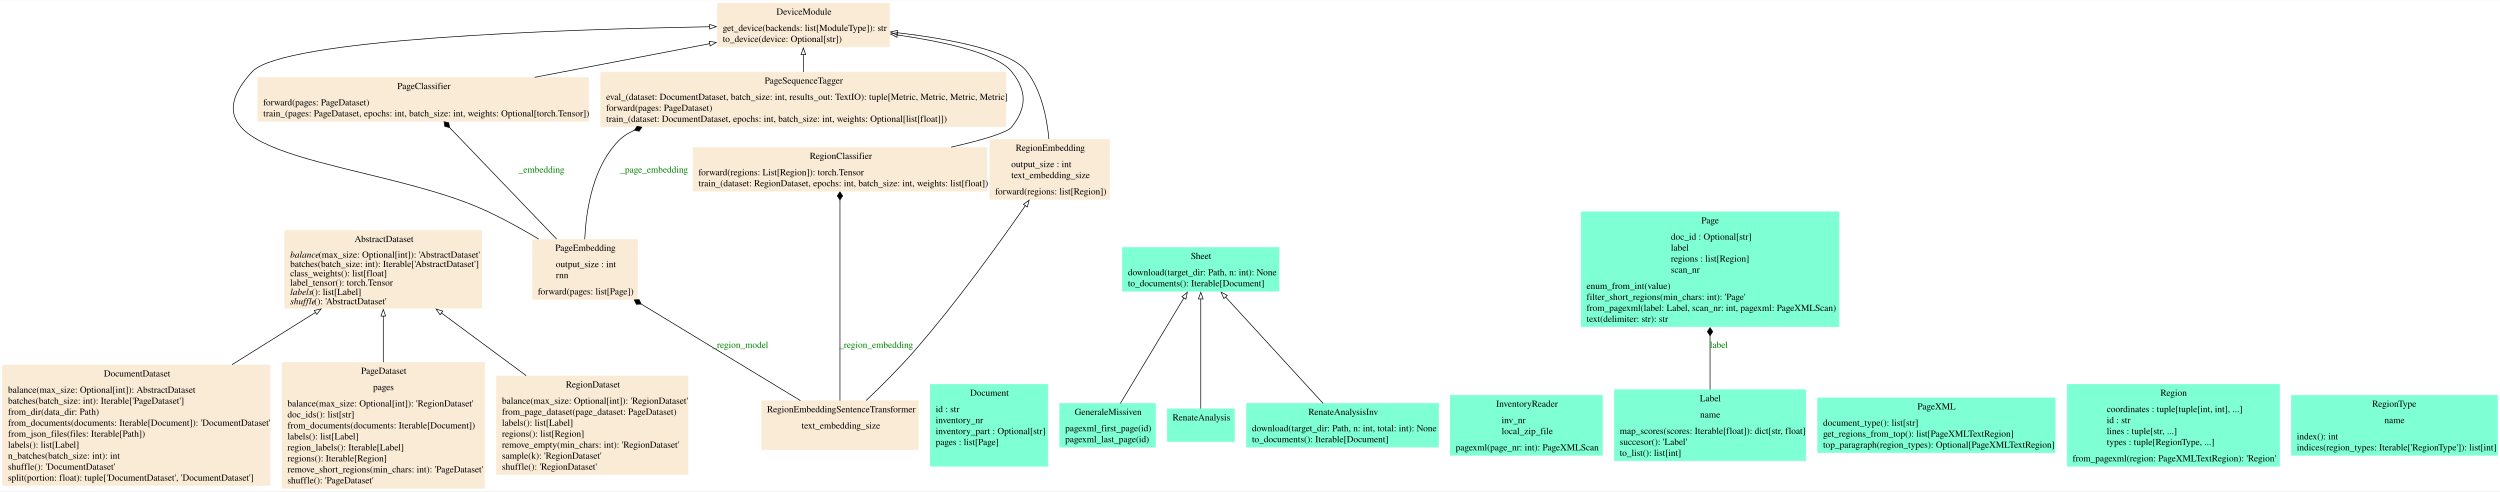
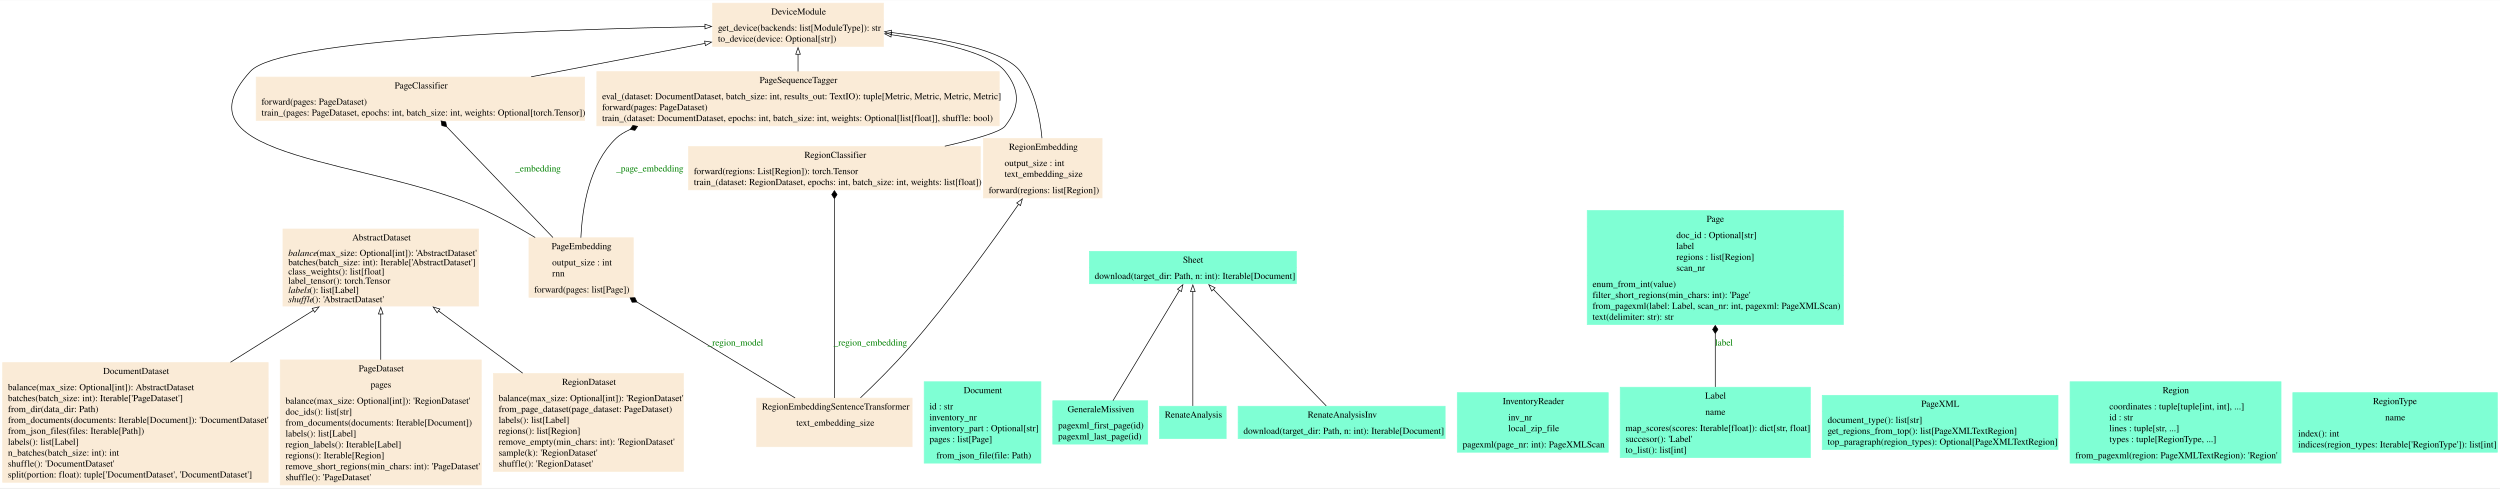
- <svg xmlns="http://www.w3.org/2000/svg" width="3755pt" height="738pt" viewBox="0.00 0.00 3755.38 737.50">
+ <svg xmlns="http://www.w3.org/2000/svg" width="3780pt" height="738pt" viewBox="0.00 0.00 3780.38 737.50">
  <g id="graph0" class="graph" transform="scale(1 1) rotate(0) translate(4 733.5)">
-     <polygon fill="white" stroke="none" points="-4,4 -4,-733.5 3751.38,-733.5 3751.38,4 -4,4" />
+     <polygon fill="white" stroke="none" points="-4,4 -4,-733.5 3776.38,-733.5 3776.38,4 -4,4" />
    <g id="node1" class="node">
      <polygon fill="antiquewhite" stroke="antiquewhite" points="423.88,-271 423.88,-387.5 719.62,-387.5 719.62,-271 423.88,-271" />
      <text text-anchor="start" x="528.62" y="-370.2" font-family="Times,serif" font-size="14.00">AbstractDataset</text>
      <polyline fill="none" stroke="antiquewhite" points="423.88,-363 719.62,-363" />
      <polyline fill="none" stroke="antiquewhite" points="423.88,-363 719.62,-363" />
      <text text-anchor="start" x="431.88" y="-346.7" font-family="Times,serif" font-style="italic" font-size="14.00">balance</text>
      <text text-anchor="start" x="474.62" y="-346.7" font-family="Times,serif" font-size="14.00">(max_size: Optional[int]): 'AbstractDataset'</text>
      <text text-anchor="start" x="431.88" y="-332.7" font-family="Times,serif" font-size="14.00">batches(batch_size: int): Iterable['AbstractDataset']</text>
      <text text-anchor="start" x="431.88" y="-318.7" font-family="Times,serif" font-size="14.00">class_weights(): list[float]</text>
      <text text-anchor="start" x="431.88" y="-304.7" font-family="Times,serif" font-size="14.00">label_tensor(): torch.Tensor</text>
      <text text-anchor="start" x="431.88" y="-290.7" font-family="Times,serif" font-style="italic" font-size="14.00">labels</text>
      <text text-anchor="start" x="464.12" y="-290.7" font-family="Times,serif" font-size="14.00">(): list[Label]</text>
      <text text-anchor="start" x="431.88" y="-276.7" font-family="Times,serif" font-style="italic" font-size="14.00">shuffle</text>
      <text text-anchor="start" x="467.88" y="-276.7" font-family="Times,serif" font-size="14.00">(): 'AbstractDataset'</text>
    </g>
    <g id="node2" class="node">
      <polygon fill="antiquewhite" stroke="antiquewhite" points="1073.62,-663.5 1073.62,-729 1331.88,-729 1331.88,-663.5 1073.62,-663.5" />
      <text text-anchor="start" x="1162.25" y="-711.7" font-family="Times,serif" font-size="14.00">DeviceModule</text>
      <polyline fill="none" stroke="antiquewhite" points="1073.62,-704.5 1331.88,-704.5" />
      <polyline fill="none" stroke="antiquewhite" points="1073.62,-704.5 1331.88,-704.5" />
      <text text-anchor="start" x="1081.62" y="-687.2" font-family="Times,serif" font-size="14.00">get_device(backends: list[ModuleType]): str</text>
      <text text-anchor="start" x="1081.62" y="-670.7" font-family="Times,serif" font-size="14.00">to_device(device: Optional[str])</text>
    </g>
    <g id="node3" class="node">
      <polygon fill="aquamarine" stroke="aquamarine" points="1393.5,-33.5 1393.5,-156.5 1570,-156.5 1570,-33.5 1393.5,-33.5" />
      <text text-anchor="start" x="1453.25" y="-139.2" font-family="Times,serif" font-size="14.00">Document</text>
      <polyline fill="none" stroke="aquamarine" points="1393.5,-132 1570,-132" />
      <text text-anchor="start" x="1401.5" y="-114.7" font-family="Times,serif" font-size="14.00">id : str</text>
      <text text-anchor="start" x="1401.5" y="-98.2" font-family="Times,serif" font-size="14.00">inventory_nr</text>
      <text text-anchor="start" x="1401.5" y="-81.7" font-family="Times,serif" font-size="14.00">inventory_part : Optional[str]</text>
      <text text-anchor="start" x="1401.5" y="-65.2" font-family="Times,serif" font-size="14.00">pages : list[Page]</text>
      <polyline fill="none" stroke="aquamarine" points="1393.5,-58 1570,-58" />
-       <text text-anchor="start" x="1479.88" y="-40.7" font-family="Times,serif" font-size="14.00"> </text>
+       <text text-anchor="start" x="1412" y="-40.7" font-family="Times,serif" font-size="14.00">from_json_file(file: Path)</text>
    </g>
    <g id="node4" class="node">
      <polygon fill="antiquewhite" stroke="antiquewhite" points="0,-4.5 0,-185.5 401.5,-185.5 401.5,-4.5 0,-4.5" />
      <text text-anchor="start" x="152" y="-168.2" font-family="Times,serif" font-size="14.00">DocumentDataset</text>
      <polyline fill="none" stroke="antiquewhite" points="0,-161 401.5,-161" />
      <polyline fill="none" stroke="antiquewhite" points="0,-161 401.5,-161" />
      <text text-anchor="start" x="8" y="-143.7" font-family="Times,serif" font-size="14.00">balance(max_size: Optional[int]): AbstractDataset</text>
      <text text-anchor="start" x="8" y="-127.2" font-family="Times,serif" font-size="14.00">batches(batch_size: int): Iterable['PageDataset']</text>
      <text text-anchor="start" x="8" y="-110.7" font-family="Times,serif" font-size="14.00">from_dir(data_dir: Path)</text>
      <text text-anchor="start" x="8" y="-94.2" font-family="Times,serif" font-size="14.00">from_documents(documents: Iterable[Document]): 'DocumentDataset'</text>
      <text text-anchor="start" x="8" y="-77.7" font-family="Times,serif" font-size="14.00">from_json_files(files: Iterable[Path])</text>
      <text text-anchor="start" x="8" y="-61.2" font-family="Times,serif" font-size="14.00">labels(): list[Label]</text>
      <text text-anchor="start" x="8" y="-44.7" font-family="Times,serif" font-size="14.00">n_batches(batch_size: int): int</text>
      <text text-anchor="start" x="8" y="-28.2" font-family="Times,serif" font-size="14.00">shuffle(): 'DocumentDataset'</text>
      <text text-anchor="start" x="8" y="-11.7" font-family="Times,serif" font-size="14.00">split(portion: float): tuple['DocumentDataset', 'DocumentDataset']</text>
    </g>
    <g id="edge1" class="edge">
      <path fill="none" stroke="black" d="M344.45,-185.96C386.35,-212.19 431.25,-240.29 469.98,-264.54" />
      <polygon fill="none" stroke="black" points="468.07,-267.47 478.4,-269.81 471.79,-261.54 468.07,-267.47" />
    </g>
    <g id="node5" class="node">
      <polygon fill="aquamarine" stroke="aquamarine" points="1588,-62.25 1588,-127.75 1731.5,-127.75 1731.5,-62.25 1588,-62.25" />
      <text text-anchor="start" x="1610.25" y="-110.45" font-family="Times,serif" font-size="14.00">GeneraleMissiven</text>
      <polyline fill="none" stroke="aquamarine" points="1588,-103.25 1731.5,-103.25" />
      <polyline fill="none" stroke="aquamarine" points="1588,-103.25 1731.5,-103.25" />
      <text text-anchor="start" x="1596" y="-85.95" font-family="Times,serif" font-size="14.00">pagexml_first_page(id)</text>
      <text text-anchor="start" x="1596" y="-69.45" font-family="Times,serif" font-size="14.00">pagexml_last_page(id)</text>
    </g>
    <g id="node22" class="node">
-       <polygon fill="aquamarine" stroke="aquamarine" points="1682.25,-296.5 1682.25,-362 1917.25,-362 1917.25,-296.5 1682.25,-296.5" />
-       <text text-anchor="start" x="1784.75" y="-344.7" font-family="Times,serif" font-size="14.00">Sheet</text>
-       <polyline fill="none" stroke="aquamarine" points="1682.25,-337.5 1917.25,-337.5" />
-       <polyline fill="none" stroke="aquamarine" points="1682.25,-337.5 1917.25,-337.5" />
-       <text text-anchor="start" x="1690.25" y="-320.2" font-family="Times,serif" font-size="14.00">download(target_dir: Path, n: int): None</text>
-       <text text-anchor="start" x="1690.25" y="-303.7" font-family="Times,serif" font-size="14.00">to_documents(): Iterable[Document]</text>
+       <polygon fill="aquamarine" stroke="aquamarine" points="1643.25,-304.75 1643.25,-353.75 1956.25,-353.75 1956.25,-304.75 1643.25,-304.75" />
+       <text text-anchor="start" x="1784.75" y="-336.45" font-family="Times,serif" font-size="14.00">Sheet</text>
+       <polyline fill="none" stroke="aquamarine" points="1643.25,-329.25 1956.25,-329.25" />
+       <polyline fill="none" stroke="aquamarine" points="1643.25,-329.25 1956.25,-329.25" />
+       <text text-anchor="start" x="1651.25" y="-311.95" font-family="Times,serif" font-size="14.00">download(target_dir: Path, n: int): Iterable[Document]</text>
    </g>
    <g id="edge10" class="edge">
-       <path fill="none" stroke="black" d="M1678.92,-127.81C1703.76,-169.01 1747.12,-240.94 1774.58,-286.5" />
-       <polygon fill="none" stroke="black" points="1771.42,-288.03 1779.58,-294.79 1777.41,-284.41 1771.42,-288.03" />
+       <path fill="none" stroke="black" d="M1678.92,-127.81C1705.32,-171.6 1752.65,-250.12 1779.57,-294.78" />
+       <polygon fill="none" stroke="black" points="1776.53,-296.51 1784.69,-303.27 1782.53,-292.9 1776.53,-296.51" />
    </g>
    <g id="node6" class="node">
-       <polygon fill="aquamarine" stroke="aquamarine" points="2174.62,-50 2174.62,-140 2402.88,-140 2402.88,-50 2174.62,-50" />
-       <text text-anchor="start" x="2243.38" y="-122.7" font-family="Times,serif" font-size="14.00">InventoryReader</text>
-       <polyline fill="none" stroke="aquamarine" points="2174.62,-115.5 2402.88,-115.5" />
-       <text text-anchor="start" x="2251.62" y="-98.2" font-family="Times,serif" font-size="14.00">inv_nr</text>
-       <text text-anchor="start" x="2251.62" y="-81.7" font-family="Times,serif" font-size="14.00">local_zip_file</text>
-       <polyline fill="none" stroke="aquamarine" points="2174.62,-74.5 2402.88,-74.5" />
-       <text text-anchor="start" x="2182.62" y="-57.2" font-family="Times,serif" font-size="14.00">pagexml(page_nr: int): PageXMLScan</text>
+       <polygon fill="aquamarine" stroke="aquamarine" points="2199.62,-50 2199.62,-140 2427.88,-140 2427.88,-50 2199.62,-50" />
+       <text text-anchor="start" x="2268.38" y="-122.7" font-family="Times,serif" font-size="14.00">InventoryReader</text>
+       <polyline fill="none" stroke="aquamarine" points="2199.62,-115.5 2427.88,-115.5" />
+       <text text-anchor="start" x="2276.62" y="-98.2" font-family="Times,serif" font-size="14.00">inv_nr</text>
+       <text text-anchor="start" x="2276.62" y="-81.7" font-family="Times,serif" font-size="14.00">local_zip_file</text>
+       <polyline fill="none" stroke="aquamarine" points="2199.62,-74.5 2427.88,-74.5" />
+       <text text-anchor="start" x="2207.62" y="-57.2" font-family="Times,serif" font-size="14.00">pagexml(page_nr: int): PageXMLScan</text>
    </g>
    <g id="node7" class="node">
-       <polygon fill="aquamarine" stroke="aquamarine" points="2421,-41.75 2421,-148.25 2708.5,-148.25 2708.5,-41.75 2421,-41.75" />
-       <text text-anchor="start" x="2549.38" y="-130.95" font-family="Times,serif" font-size="14.00">Label</text>
-       <polyline fill="none" stroke="aquamarine" points="2421,-123.75 2708.5,-123.75" />
-       <text text-anchor="start" x="2549.75" y="-106.45" font-family="Times,serif" font-size="14.00">name</text>
-       <polyline fill="none" stroke="aquamarine" points="2421,-99.25 2708.5,-99.25" />
-       <text text-anchor="start" x="2429" y="-81.95" font-family="Times,serif" font-size="14.00">map_scores(scores: Iterable[float]): dict[str, float]</text>
-       <text text-anchor="start" x="2429" y="-65.45" font-family="Times,serif" font-size="14.00">succesor(): 'Label'</text>
-       <text text-anchor="start" x="2429" y="-48.95" font-family="Times,serif" font-size="14.00">to_list(): list[int]</text>
+       <polygon fill="aquamarine" stroke="aquamarine" points="2446,-41.75 2446,-148.25 2733.5,-148.25 2733.5,-41.75 2446,-41.75" />
+       <text text-anchor="start" x="2574.38" y="-130.95" font-family="Times,serif" font-size="14.00">Label</text>
+       <polyline fill="none" stroke="aquamarine" points="2446,-123.75 2733.5,-123.75" />
+       <text text-anchor="start" x="2574.75" y="-106.45" font-family="Times,serif" font-size="14.00">name</text>
+       <polyline fill="none" stroke="aquamarine" points="2446,-99.25 2733.5,-99.25" />
+       <text text-anchor="start" x="2454" y="-81.95" font-family="Times,serif" font-size="14.00">map_scores(scores: Iterable[float]): dict[str, float]</text>
+       <text text-anchor="start" x="2454" y="-65.45" font-family="Times,serif" font-size="14.00">succesor(): 'Label'</text>
+       <text text-anchor="start" x="2454" y="-48.95" font-family="Times,serif" font-size="14.00">to_list(): list[int]</text>
    </g>
    <g id="node8" class="node">
-       <polygon fill="aquamarine" stroke="aquamarine" points="2371.12,-243 2371.12,-415.5 2758.38,-415.5 2758.38,-243 2371.12,-243" />
-       <text text-anchor="start" x="2551.62" y="-398.2" font-family="Times,serif" font-size="14.00">Page</text>
-       <polyline fill="none" stroke="aquamarine" points="2371.12,-391 2758.38,-391" />
-       <text text-anchor="start" x="2505.88" y="-373.7" font-family="Times,serif" font-size="14.00">doc_id : Optional[str]</text>
-       <text text-anchor="start" x="2505.88" y="-357.2" font-family="Times,serif" font-size="14.00">label</text>
-       <text text-anchor="start" x="2505.88" y="-340.7" font-family="Times,serif" font-size="14.00">regions : list[Region]</text>
-       <text text-anchor="start" x="2505.88" y="-324.2" font-family="Times,serif" font-size="14.00">scan_nr</text>
-       <polyline fill="none" stroke="aquamarine" points="2371.12,-317 2758.38,-317" />
-       <text text-anchor="start" x="2379.12" y="-299.7" font-family="Times,serif" font-size="14.00">enum_from_int(value)</text>
-       <text text-anchor="start" x="2379.12" y="-283.2" font-family="Times,serif" font-size="14.00">filter_short_regions(min_chars: int): 'Page'</text>
-       <text text-anchor="start" x="2379.12" y="-266.7" font-family="Times,serif" font-size="14.00">from_pagexml(label: Label, scan_nr: int, pagexml: PageXMLScan)</text>
-       <text text-anchor="start" x="2379.12" y="-250.2" font-family="Times,serif" font-size="14.00">text(delimiter: str): str</text>
+       <polygon fill="aquamarine" stroke="aquamarine" points="2396.12,-243 2396.12,-415.5 2783.38,-415.5 2783.38,-243 2396.12,-243" />
+       <text text-anchor="start" x="2576.62" y="-398.2" font-family="Times,serif" font-size="14.00">Page</text>
+       <polyline fill="none" stroke="aquamarine" points="2396.12,-391 2783.38,-391" />
+       <text text-anchor="start" x="2530.88" y="-373.7" font-family="Times,serif" font-size="14.00">doc_id : Optional[str]</text>
+       <text text-anchor="start" x="2530.88" y="-357.2" font-family="Times,serif" font-size="14.00">label</text>
+       <text text-anchor="start" x="2530.88" y="-340.7" font-family="Times,serif" font-size="14.00">regions : list[Region]</text>
+       <text text-anchor="start" x="2530.88" y="-324.2" font-family="Times,serif" font-size="14.00">scan_nr</text>
+       <polyline fill="none" stroke="aquamarine" points="2396.12,-317 2783.38,-317" />
+       <text text-anchor="start" x="2404.12" y="-299.7" font-family="Times,serif" font-size="14.00">enum_from_int(value)</text>
+       <text text-anchor="start" x="2404.12" y="-283.2" font-family="Times,serif" font-size="14.00">filter_short_regions(min_chars: int): 'Page'</text>
+       <text text-anchor="start" x="2404.12" y="-266.7" font-family="Times,serif" font-size="14.00">from_pagexml(label: Label, scan_nr: int, pagexml: PageXMLScan)</text>
+       <text text-anchor="start" x="2404.12" y="-250.2" font-family="Times,serif" font-size="14.00">text(delimiter: str): str</text>
    </g>
    <g id="edge17" class="edge">
-       <path fill="none" stroke="black" d="M2564.75,-148.7C2564.75,-172.73 2564.75,-201.97 2564.75,-229.83" />
-       <polygon fill="black" stroke="black" points="2564.75,-229.61 2568.75,-235.61 2564.75,-241.61 2560.75,-235.61 2564.75,-229.61" />
-       <text text-anchor="middle" x="2577.88" y="-211.2" font-family="Times,serif" font-size="14.00" fill="green">label</text>
+       <path fill="none" stroke="black" d="M2589.75,-148.7C2589.75,-172.73 2589.75,-201.97 2589.75,-229.83" />
+       <polygon fill="black" stroke="black" points="2589.75,-229.61 2593.75,-235.61 2589.75,-241.61 2585.75,-235.61 2589.75,-229.61" />
+       <text text-anchor="middle" x="2602.88" y="-211.2" font-family="Times,serif" font-size="14.00" fill="green">label</text>
    </g>
    <g id="node9" class="node">
      <polygon fill="antiquewhite" stroke="antiquewhite" points="383.38,-551.75 383.38,-617.25 880.12,-617.25 880.12,-551.75 383.38,-551.75" />
      <text text-anchor="start" x="592.75" y="-599.95" font-family="Times,serif" font-size="14.00">PageClassifier</text>
      <polyline fill="none" stroke="antiquewhite" points="383.38,-592.75 880.12,-592.75" />
      <polyline fill="none" stroke="antiquewhite" points="383.38,-592.75 880.12,-592.75" />
      <text text-anchor="start" x="391.38" y="-575.45" font-family="Times,serif" font-size="14.00">forward(pages: PageDataset)</text>
      <text text-anchor="start" x="391.38" y="-558.95" font-family="Times,serif" font-size="14.00">train_(pages: PageDataset, epochs: int, batch_size: int, weights: Optional[torch.Tensor])</text>
    </g>
    <g id="edge4" class="edge">
      <path fill="none" stroke="black" d="M799.21,-617.69C882.81,-633.76 982.8,-652.97 1062.34,-668.26" />
      <polygon fill="none" stroke="black" points="1061.45,-671.66 1071.93,-670.11 1062.77,-664.78 1061.45,-671.66" />
    </g>
    <g id="node10" class="node">
      <polygon fill="antiquewhite" stroke="antiquewhite" points="419.75,-0.5 419.75,-189.5 723.75,-189.5 723.75,-0.5 419.75,-0.5" />
      <text text-anchor="start" x="538.38" y="-172.2" font-family="Times,serif" font-size="14.00">PageDataset</text>
      <polyline fill="none" stroke="antiquewhite" points="419.75,-165 723.75,-165" />
      <text text-anchor="start" x="556.38" y="-147.7" font-family="Times,serif" font-size="14.00">pages</text>
      <polyline fill="none" stroke="antiquewhite" points="419.75,-140.5 723.75,-140.5" />
      <text text-anchor="start" x="427.75" y="-123.2" font-family="Times,serif" font-size="14.00">balance(max_size: Optional[int]): 'RegionDataset'</text>
      <text text-anchor="start" x="427.75" y="-106.7" font-family="Times,serif" font-size="14.00">doc_ids(): list[str]</text>
      <text text-anchor="start" x="427.75" y="-90.2" font-family="Times,serif" font-size="14.00">from_documents(documents: Iterable[Document])</text>
      <text text-anchor="start" x="427.75" y="-73.7" font-family="Times,serif" font-size="14.00">labels(): list[Label]</text>
      <text text-anchor="start" x="427.75" y="-57.2" font-family="Times,serif" font-size="14.00">region_labels(): Iterable[Label]</text>
      <text text-anchor="start" x="427.75" y="-40.7" font-family="Times,serif" font-size="14.00">regions(): Iterable[Region]</text>
      <text text-anchor="start" x="427.75" y="-24.2" font-family="Times,serif" font-size="14.00">remove_short_regions(min_chars: int): 'PageDataset'</text>
      <text text-anchor="start" x="427.75" y="-7.7" font-family="Times,serif" font-size="14.00">shuffle(): 'PageDataset'</text>
    </g>
    <g id="edge2" class="edge">
      <path fill="none" stroke="black" d="M571.75,-189.8C571.75,-212.95 571.75,-237.34 571.75,-259.09" />
      <polygon fill="none" stroke="black" points="568.25,-259.02 571.75,-269.02 575.25,-259.02 568.25,-259.02" />
    </g>
    <g id="node11" class="node">
      <polygon fill="antiquewhite" stroke="antiquewhite" points="795.88,-284.25 795.88,-374.25 953.62,-374.25 953.62,-284.25 795.88,-284.25" />
      <text text-anchor="start" x="830.12" y="-356.95" font-family="Times,serif" font-size="14.00">PageEmbedding</text>
      <polyline fill="none" stroke="antiquewhite" points="795.88,-349.75 953.62,-349.75" />
      <text text-anchor="start" x="830.88" y="-332.45" font-family="Times,serif" font-size="14.00">output_size : int</text>
      <text text-anchor="start" x="830.88" y="-315.95" font-family="Times,serif" font-size="14.00">rnn</text>
      <polyline fill="none" stroke="antiquewhite" points="795.88,-308.75 953.62,-308.75" />
      <text text-anchor="start" x="803.88" y="-291.45" font-family="Times,serif" font-size="14.00">forward(pages: list[Page])</text>
    </g>
    <g id="edge5" class="edge">
      <path fill="none" stroke="black" d="M805.27,-374.63C781.51,-388.83 754.44,-403.98 728.75,-416 563.07,-493.55 250.9,-491.36 374.75,-626 420.25,-675.46 838.27,-689.61 1062.35,-693.64" />
      <polygon fill="none" stroke="black" points="1061.95,-697.14 1072.01,-693.81 1062.08,-690.14 1061.95,-697.14" />
    </g>
    <g id="edge13" class="edge">
      <path fill="none" stroke="black" d="M832.14,-374.65C786.78,-421.93 715.56,-496.16 671.37,-542.21" />
      <polygon fill="black" stroke="black" points="671.3,-542.28 670.03,-549.38 662.99,-550.94 664.26,-543.84 671.3,-542.28" />
      <text text-anchor="middle" x="809.5" y="-474.45" font-family="Times,serif" font-size="14.00" fill="green">_embedding</text>
    </g>
    <g id="node12" class="node">
      <polygon fill="antiquewhite" stroke="antiquewhite" points="898.5,-543.5 898.5,-625.5 1507,-625.5 1507,-543.5 898.5,-543.5" />
      <text text-anchor="start" x="1144.62" y="-608.2" font-family="Times,serif" font-size="14.00">PageSequenceTagger</text>
      <polyline fill="none" stroke="antiquewhite" points="898.5,-601 1507,-601" />
      <polyline fill="none" stroke="antiquewhite" points="898.5,-601 1507,-601" />
      <text text-anchor="start" x="906.5" y="-583.7" font-family="Times,serif" font-size="14.00">eval_(dataset: DocumentDataset, batch_size: int, results_out: TextIO): tuple[Metric, Metric, Metric, Metric]</text>
      <text text-anchor="start" x="906.5" y="-567.2" font-family="Times,serif" font-size="14.00">forward(pages: PageDataset)</text>
-       <text text-anchor="start" x="906.5" y="-550.7" font-family="Times,serif" font-size="14.00">train_(dataset: DocumentDataset, epochs: int, batch_size: int, weights: Optional[list[float]])</text>
+       <text text-anchor="start" x="906.5" y="-550.7" font-family="Times,serif" font-size="14.00">train_(dataset: DocumentDataset, epochs: int, batch_size: int, weights: Optional[list[float]], shuffle: bool)</text>
    </g>
    <g id="edge14" class="edge">
      <path fill="none" stroke="black" d="M874.34,-374.38C876.42,-418.8 886.84,-486.13 928,-525 932.95,-529.68 940.1,-534.03 948.91,-538.08" />
      <polygon fill="black" stroke="black" points="948.98,-538.11 956.05,-536.71 960.07,-542.7 952.99,-544.1 948.98,-538.11" />
      <text text-anchor="middle" x="978.62" y="-474.45" font-family="Times,serif" font-size="14.00" fill="green">_page_embedding</text>
    </g>
    <g id="edge6" class="edge">
      <path fill="none" stroke="black" d="M1202.75,-625.74C1202.75,-634.24 1202.75,-643.24 1202.75,-651.85" />
      <polygon fill="none" stroke="black" points="1199.25,-651.74 1202.75,-661.74 1206.25,-651.74 1199.25,-651.74" />
    </g>
    <g id="node13" class="node">
-       <polygon fill="aquamarine" stroke="aquamarine" points="2726.5,-54 2726.5,-136 3083,-136 3083,-54 2726.5,-54" />
-       <text text-anchor="start" x="2876.25" y="-118.7" font-family="Times,serif" font-size="14.00">PageXML</text>
-       <polyline fill="none" stroke="aquamarine" points="2726.5,-111.5 3083,-111.5" />
-       <polyline fill="none" stroke="aquamarine" points="2726.5,-111.5 3083,-111.5" />
-       <text text-anchor="start" x="2734.5" y="-94.2" font-family="Times,serif" font-size="14.00">document_type(): list[str]</text>
-       <text text-anchor="start" x="2734.5" y="-77.7" font-family="Times,serif" font-size="14.00">get_regions_from_top(): list[PageXMLTextRegion]</text>
-       <text text-anchor="start" x="2734.5" y="-61.2" font-family="Times,serif" font-size="14.00">top_paragraph(region_types): Optional[PageXMLTextRegion]</text>
+       <polygon fill="aquamarine" stroke="aquamarine" points="2751.5,-54 2751.5,-136 3108,-136 3108,-54 2751.5,-54" />
+       <text text-anchor="start" x="2901.25" y="-118.7" font-family="Times,serif" font-size="14.00">PageXML</text>
+       <polyline fill="none" stroke="aquamarine" points="2751.5,-111.5 3108,-111.5" />
+       <polyline fill="none" stroke="aquamarine" points="2751.5,-111.5 3108,-111.5" />
+       <text text-anchor="start" x="2759.5" y="-94.2" font-family="Times,serif" font-size="14.00">document_type(): list[str]</text>
+       <text text-anchor="start" x="2759.5" y="-77.7" font-family="Times,serif" font-size="14.00">get_regions_from_top(): list[PageXMLTextRegion]</text>
+       <text text-anchor="start" x="2759.5" y="-61.2" font-family="Times,serif" font-size="14.00">top_paragraph(region_types): Optional[PageXMLTextRegion]</text>
    </g>
    <g id="node14" class="node">
-       <polygon fill="aquamarine" stroke="aquamarine" points="3101.25,-33.5 3101.25,-156.5 3420.25,-156.5 3420.25,-33.5 3101.25,-33.5" />
-       <text text-anchor="start" x="3241.25" y="-139.2" font-family="Times,serif" font-size="14.00">Region</text>
-       <polyline fill="none" stroke="aquamarine" points="3101.25,-132 3420.25,-132" />
-       <text text-anchor="start" x="3160.62" y="-114.7" font-family="Times,serif" font-size="14.00">coordinates : tuple[tuple[int, int], ...]</text>
-       <text text-anchor="start" x="3160.62" y="-98.2" font-family="Times,serif" font-size="14.00">id : str</text>
-       <text text-anchor="start" x="3160.62" y="-81.7" font-family="Times,serif" font-size="14.00">lines : tuple[str, ...]</text>
-       <text text-anchor="start" x="3160.62" y="-65.2" font-family="Times,serif" font-size="14.00">types : tuple[RegionType, ...]</text>
-       <polyline fill="none" stroke="aquamarine" points="3101.25,-58 3420.25,-58" />
-       <text text-anchor="start" x="3109.25" y="-40.7" font-family="Times,serif" font-size="14.00">from_pagexml(region: PageXMLTextRegion): 'Region'</text>
+       <polygon fill="aquamarine" stroke="aquamarine" points="3126.25,-33.5 3126.25,-156.5 3445.25,-156.5 3445.25,-33.5 3126.25,-33.5" />
+       <text text-anchor="start" x="3266.25" y="-139.2" font-family="Times,serif" font-size="14.00">Region</text>
+       <polyline fill="none" stroke="aquamarine" points="3126.25,-132 3445.25,-132" />
+       <text text-anchor="start" x="3185.62" y="-114.7" font-family="Times,serif" font-size="14.00">coordinates : tuple[tuple[int, int], ...]</text>
+       <text text-anchor="start" x="3185.62" y="-98.2" font-family="Times,serif" font-size="14.00">id : str</text>
+       <text text-anchor="start" x="3185.62" y="-81.7" font-family="Times,serif" font-size="14.00">lines : tuple[str, ...]</text>
+       <text text-anchor="start" x="3185.62" y="-65.2" font-family="Times,serif" font-size="14.00">types : tuple[RegionType, ...]</text>
+       <polyline fill="none" stroke="aquamarine" points="3126.25,-58 3445.25,-58" />
+       <text text-anchor="start" x="3134.25" y="-40.7" font-family="Times,serif" font-size="14.00">from_pagexml(region: PageXMLTextRegion): 'Region'</text>
    </g>
    <g id="node15" class="node">
      <polygon fill="antiquewhite" stroke="antiquewhite" points="1037.12,-446.75 1037.12,-512.25 1478.38,-512.25 1478.38,-446.75 1037.12,-446.75" />
      <text text-anchor="start" x="1212.38" y="-494.95" font-family="Times,serif" font-size="14.00">RegionClassifier</text>
      <polyline fill="none" stroke="antiquewhite" points="1037.12,-487.75 1478.38,-487.75" />
      <polyline fill="none" stroke="antiquewhite" points="1037.12,-487.75 1478.38,-487.75" />
      <text text-anchor="start" x="1045.12" y="-470.45" font-family="Times,serif" font-size="14.00">forward(regions: List[Region]): torch.Tensor</text>
      <text text-anchor="start" x="1045.12" y="-453.95" font-family="Times,serif" font-size="14.00">train_(dataset: RegionDataset, epochs: int, batch_size: int, weights: list[float])</text>
    </g>
    <g id="edge7" class="edge">
      <path fill="none" stroke="black" d="M1424.7,-512.72C1470.13,-523.12 1508.84,-534.22 1515.75,-543 1538.56,-571.99 1538.85,-597.24 1515.75,-626 1493.54,-653.66 1415.86,-670.94 1343.45,-681.32" />
      <polygon fill="none" stroke="black" points="1343.27,-677.81 1333.85,-682.66 1344.23,-684.75 1343.27,-677.81" />
    </g>
    <g id="node16" class="node">
      <polygon fill="antiquewhite" stroke="antiquewhite" points="742,-21 742,-169 1029.5,-169 1029.5,-21 742,-21" />
      <text text-anchor="start" x="846" y="-151.7" font-family="Times,serif" font-size="14.00">RegionDataset</text>
      <polyline fill="none" stroke="antiquewhite" points="742,-144.5 1029.5,-144.5" />
      <polyline fill="none" stroke="antiquewhite" points="742,-144.5 1029.5,-144.5" />
      <text text-anchor="start" x="750" y="-127.2" font-family="Times,serif" font-size="14.00">balance(max_size: Optional[int]): 'RegionDataset'</text>
      <text text-anchor="start" x="750" y="-110.7" font-family="Times,serif" font-size="14.00">from_page_dataset(page_dataset: PageDataset)</text>
      <text text-anchor="start" x="750" y="-94.2" font-family="Times,serif" font-size="14.00">labels(): list[Label]</text>
      <text text-anchor="start" x="750" y="-77.7" font-family="Times,serif" font-size="14.00">regions(): list[Region]</text>
      <text text-anchor="start" x="750" y="-61.2" font-family="Times,serif" font-size="14.00">remove_empty(min_chars: int): 'RegionDataset'</text>
      <text text-anchor="start" x="750" y="-44.7" font-family="Times,serif" font-size="14.00">sample(k): 'RegionDataset'</text>
      <text text-anchor="start" x="750" y="-28.2" font-family="Times,serif" font-size="14.00">shuffle(): 'RegionDataset'</text>
    </g>
    <g id="edge3" class="edge">
      <path fill="none" stroke="black" d="M786.4,-169.49C745.39,-199.82 698.29,-234.66 658.68,-263.96" />
      <polygon fill="none" stroke="black" points="657,-260.84 651.04,-269.6 661.16,-266.47 657,-260.84" />
    </g>
    <g id="node17" class="node">
      <polygon fill="antiquewhite" stroke="antiquewhite" points="1483,-434.5 1483,-524.5 1662.5,-524.5 1662.5,-434.5 1483,-434.5" />
      <text text-anchor="start" x="1521.75" y="-507.2" font-family="Times,serif" font-size="14.00">RegionEmbedding</text>
      <polyline fill="none" stroke="antiquewhite" points="1483,-500 1662.5,-500" />
      <text text-anchor="start" x="1515" y="-482.7" font-family="Times,serif" font-size="14.00">output_size : int</text>
      <text text-anchor="start" x="1515" y="-466.2" font-family="Times,serif" font-size="14.00">text_embedding_size</text>
      <polyline fill="none" stroke="antiquewhite" points="1483,-459 1662.5,-459" />
      <text text-anchor="start" x="1491" y="-441.7" font-family="Times,serif" font-size="14.00">forward(regions: list[Region])</text>
    </g>
    <g id="edge8" class="edge">
      <path fill="none" stroke="black" d="M1571.62,-524.85C1568.77,-555.9 1560.67,-596.88 1538.75,-626 1514.84,-657.75 1424.53,-675.22 1343.55,-684.67" />
      <polygon fill="none" stroke="black" points="1343.25,-681.18 1333.7,-685.78 1344.03,-688.13 1343.25,-681.18" />
    </g>
    <g id="node18" class="node">
      <polygon fill="antiquewhite" stroke="antiquewhite" points="1140.25,-58.25 1140.25,-131.75 1375.25,-131.75 1375.25,-58.25 1140.25,-58.25" />
      <text text-anchor="start" x="1148.25" y="-114.45" font-family="Times,serif" font-size="14.00">RegionEmbeddingSentenceTransformer</text>
      <polyline fill="none" stroke="antiquewhite" points="1140.25,-107.25 1375.25,-107.25" />
      <text text-anchor="start" x="1200" y="-89.95" font-family="Times,serif" font-size="14.00">text_embedding_size</text>
      <polyline fill="none" stroke="antiquewhite" points="1140.25,-82.75 1375.25,-82.75" />
      <text text-anchor="start" x="1255.88" y="-65.45" font-family="Times,serif" font-size="14.00"> </text>
    </g>
    <g id="edge15" class="edge">
      <path fill="none" stroke="black" d="M1198.33,-132.03C1134.17,-170.94 1031.46,-233.22 959,-277.16" />
      <polygon fill="black" stroke="black" points="959.12,-277.09 956.06,-283.62 948.86,-283.31 951.91,-276.78 959.12,-277.09" />
      <text text-anchor="middle" x="1108" y="-211.2" font-family="Times,serif" font-size="14.00" fill="green">_region_model</text>
    </g>
    <g id="edge16" class="edge">
      <path fill="none" stroke="black" d="M1257.75,-131.98C1257.75,-202.07 1257.75,-356.73 1257.75,-433.48" />
      <polygon fill="black" stroke="black" points="1257.75,-433.52 1261.75,-439.52 1257.75,-445.52 1253.75,-439.52 1257.75,-433.52" />
      <text text-anchor="middle" x="1312.12" y="-211.2" font-family="Times,serif" font-size="14.00" fill="green">_region_embedding</text>
    </g>
    <g id="edge9" class="edge">
      <path fill="none" stroke="black" d="M1297.12,-132.24C1319.52,-153.54 1347.64,-181.42 1370.75,-208 1433.09,-279.71 1497.49,-369.08 1536.33,-424.98" />
      <polygon fill="none" stroke="black" points="1533.38,-426.86 1541.95,-433.09 1539.13,-422.88 1533.38,-426.86" />
    </g>
    <g id="node19" class="node">
-       <polygon fill="aquamarine" stroke="aquamarine" points="3438.12,-50 3438.12,-140 3747.38,-140 3747.38,-50 3438.12,-50" />
-       <text text-anchor="start" x="3559.38" y="-122.7" font-family="Times,serif" font-size="14.00">RegionType</text>
-       <polyline fill="none" stroke="aquamarine" points="3438.12,-115.5 3747.38,-115.5" />
-       <text text-anchor="start" x="3577.75" y="-98.2" font-family="Times,serif" font-size="14.00">name</text>
-       <polyline fill="none" stroke="aquamarine" points="3438.12,-91 3747.38,-91" />
-       <text text-anchor="start" x="3446.12" y="-73.7" font-family="Times,serif" font-size="14.00">index(): int</text>
-       <text text-anchor="start" x="3446.12" y="-57.2" font-family="Times,serif" font-size="14.00">indices(region_types: Iterable['RegionType']): list[int]</text>
+       <polygon fill="aquamarine" stroke="aquamarine" points="3463.12,-50 3463.12,-140 3772.38,-140 3772.38,-50 3463.12,-50" />
+       <text text-anchor="start" x="3584.38" y="-122.7" font-family="Times,serif" font-size="14.00">RegionType</text>
+       <polyline fill="none" stroke="aquamarine" points="3463.12,-115.5 3772.38,-115.5" />
+       <text text-anchor="start" x="3602.75" y="-98.2" font-family="Times,serif" font-size="14.00">name</text>
+       <polyline fill="none" stroke="aquamarine" points="3463.12,-91 3772.38,-91" />
+       <text text-anchor="start" x="3471.12" y="-73.7" font-family="Times,serif" font-size="14.00">index(): int</text>
+       <text text-anchor="start" x="3471.12" y="-57.2" font-family="Times,serif" font-size="14.00">indices(region_types: Iterable['RegionType']): list[int]</text>
    </g>
    <g id="node20" class="node">
      <polygon fill="aquamarine" stroke="aquamarine" points="1749.38,-70.5 1749.38,-119.5 1850.12,-119.5 1850.12,-70.5 1749.38,-70.5" />
      <text text-anchor="start" x="1757.38" y="-102.2" font-family="Times,serif" font-size="14.00">RenateAnalysis</text>
      <polyline fill="none" stroke="aquamarine" points="1749.38,-95 1850.12,-95" />
      <polyline fill="none" stroke="aquamarine" points="1749.38,-95 1850.12,-95" />
      <text text-anchor="start" x="1797.88" y="-77.7" font-family="Times,serif" font-size="14.00"> </text>
    </g>
    <g id="edge11" class="edge">
-       <path fill="none" stroke="black" d="M1799.75,-119.98C1799.75,-158.85 1799.75,-236.15 1799.75,-284.86" />
-       <polygon fill="none" stroke="black" points="1796.25,-284.78 1799.75,-294.78 1803.25,-284.78 1796.25,-284.78" />
+       <path fill="none" stroke="black" d="M1799.75,-119.98C1799.75,-161.11 1799.75,-245.3 1799.75,-293.08" />
+       <polygon fill="none" stroke="black" points="1796.25,-292.89 1799.75,-302.89 1803.25,-292.89 1796.25,-292.89" />
    </g>
    <g id="node21" class="node">
-       <polygon fill="aquamarine" stroke="aquamarine" points="1868.62,-62.25 1868.62,-127.75 2156.88,-127.75 2156.88,-62.25 1868.62,-62.25" />
-       <text text-anchor="start" x="1961.38" y="-110.45" font-family="Times,serif" font-size="14.00">RenateAnalysisInv</text>
-       <polyline fill="none" stroke="aquamarine" points="1868.62,-103.25 2156.88,-103.25" />
-       <polyline fill="none" stroke="aquamarine" points="1868.62,-103.25 2156.88,-103.25" />
-       <text text-anchor="start" x="1876.62" y="-85.95" font-family="Times,serif" font-size="14.00">download(target_dir: Path, n: int, total: int): None</text>
-       <text text-anchor="start" x="1876.62" y="-69.45" font-family="Times,serif" font-size="14.00">to_documents(): Iterable[Document]</text>
+       <polygon fill="aquamarine" stroke="aquamarine" points="1868.25,-70.5 1868.25,-119.5 2181.25,-119.5 2181.25,-70.5 1868.25,-70.5" />
+       <text text-anchor="start" x="1973.38" y="-102.2" font-family="Times,serif" font-size="14.00">RenateAnalysisInv</text>
+       <polyline fill="none" stroke="aquamarine" points="1868.25,-95 2181.25,-95" />
+       <polyline fill="none" stroke="aquamarine" points="1868.25,-95 2181.25,-95" />
+       <text text-anchor="start" x="1876.25" y="-77.7" font-family="Times,serif" font-size="14.00">download(target_dir: Path, n: int): Iterable[Document]</text>
    </g>
    <g id="edge12" class="edge">
-       <path fill="none" stroke="black" d="M1983.58,-127.81C1945.47,-169.36 1878.71,-242.15 1836.99,-287.64" />
-       <polygon fill="none" stroke="black" points="1834.45,-285.23 1830.27,-294.97 1839.61,-289.96 1834.45,-285.23" />
+       <path fill="none" stroke="black" d="M2001.52,-119.98C1960.74,-162.07 1876.29,-249.25 1830.64,-296.37" />
+       <polygon fill="none" stroke="black" points="1828.35,-293.7 1823.91,-303.31 1833.38,-298.57 1828.35,-293.7" />
    </g>
  </g>
</svg>
